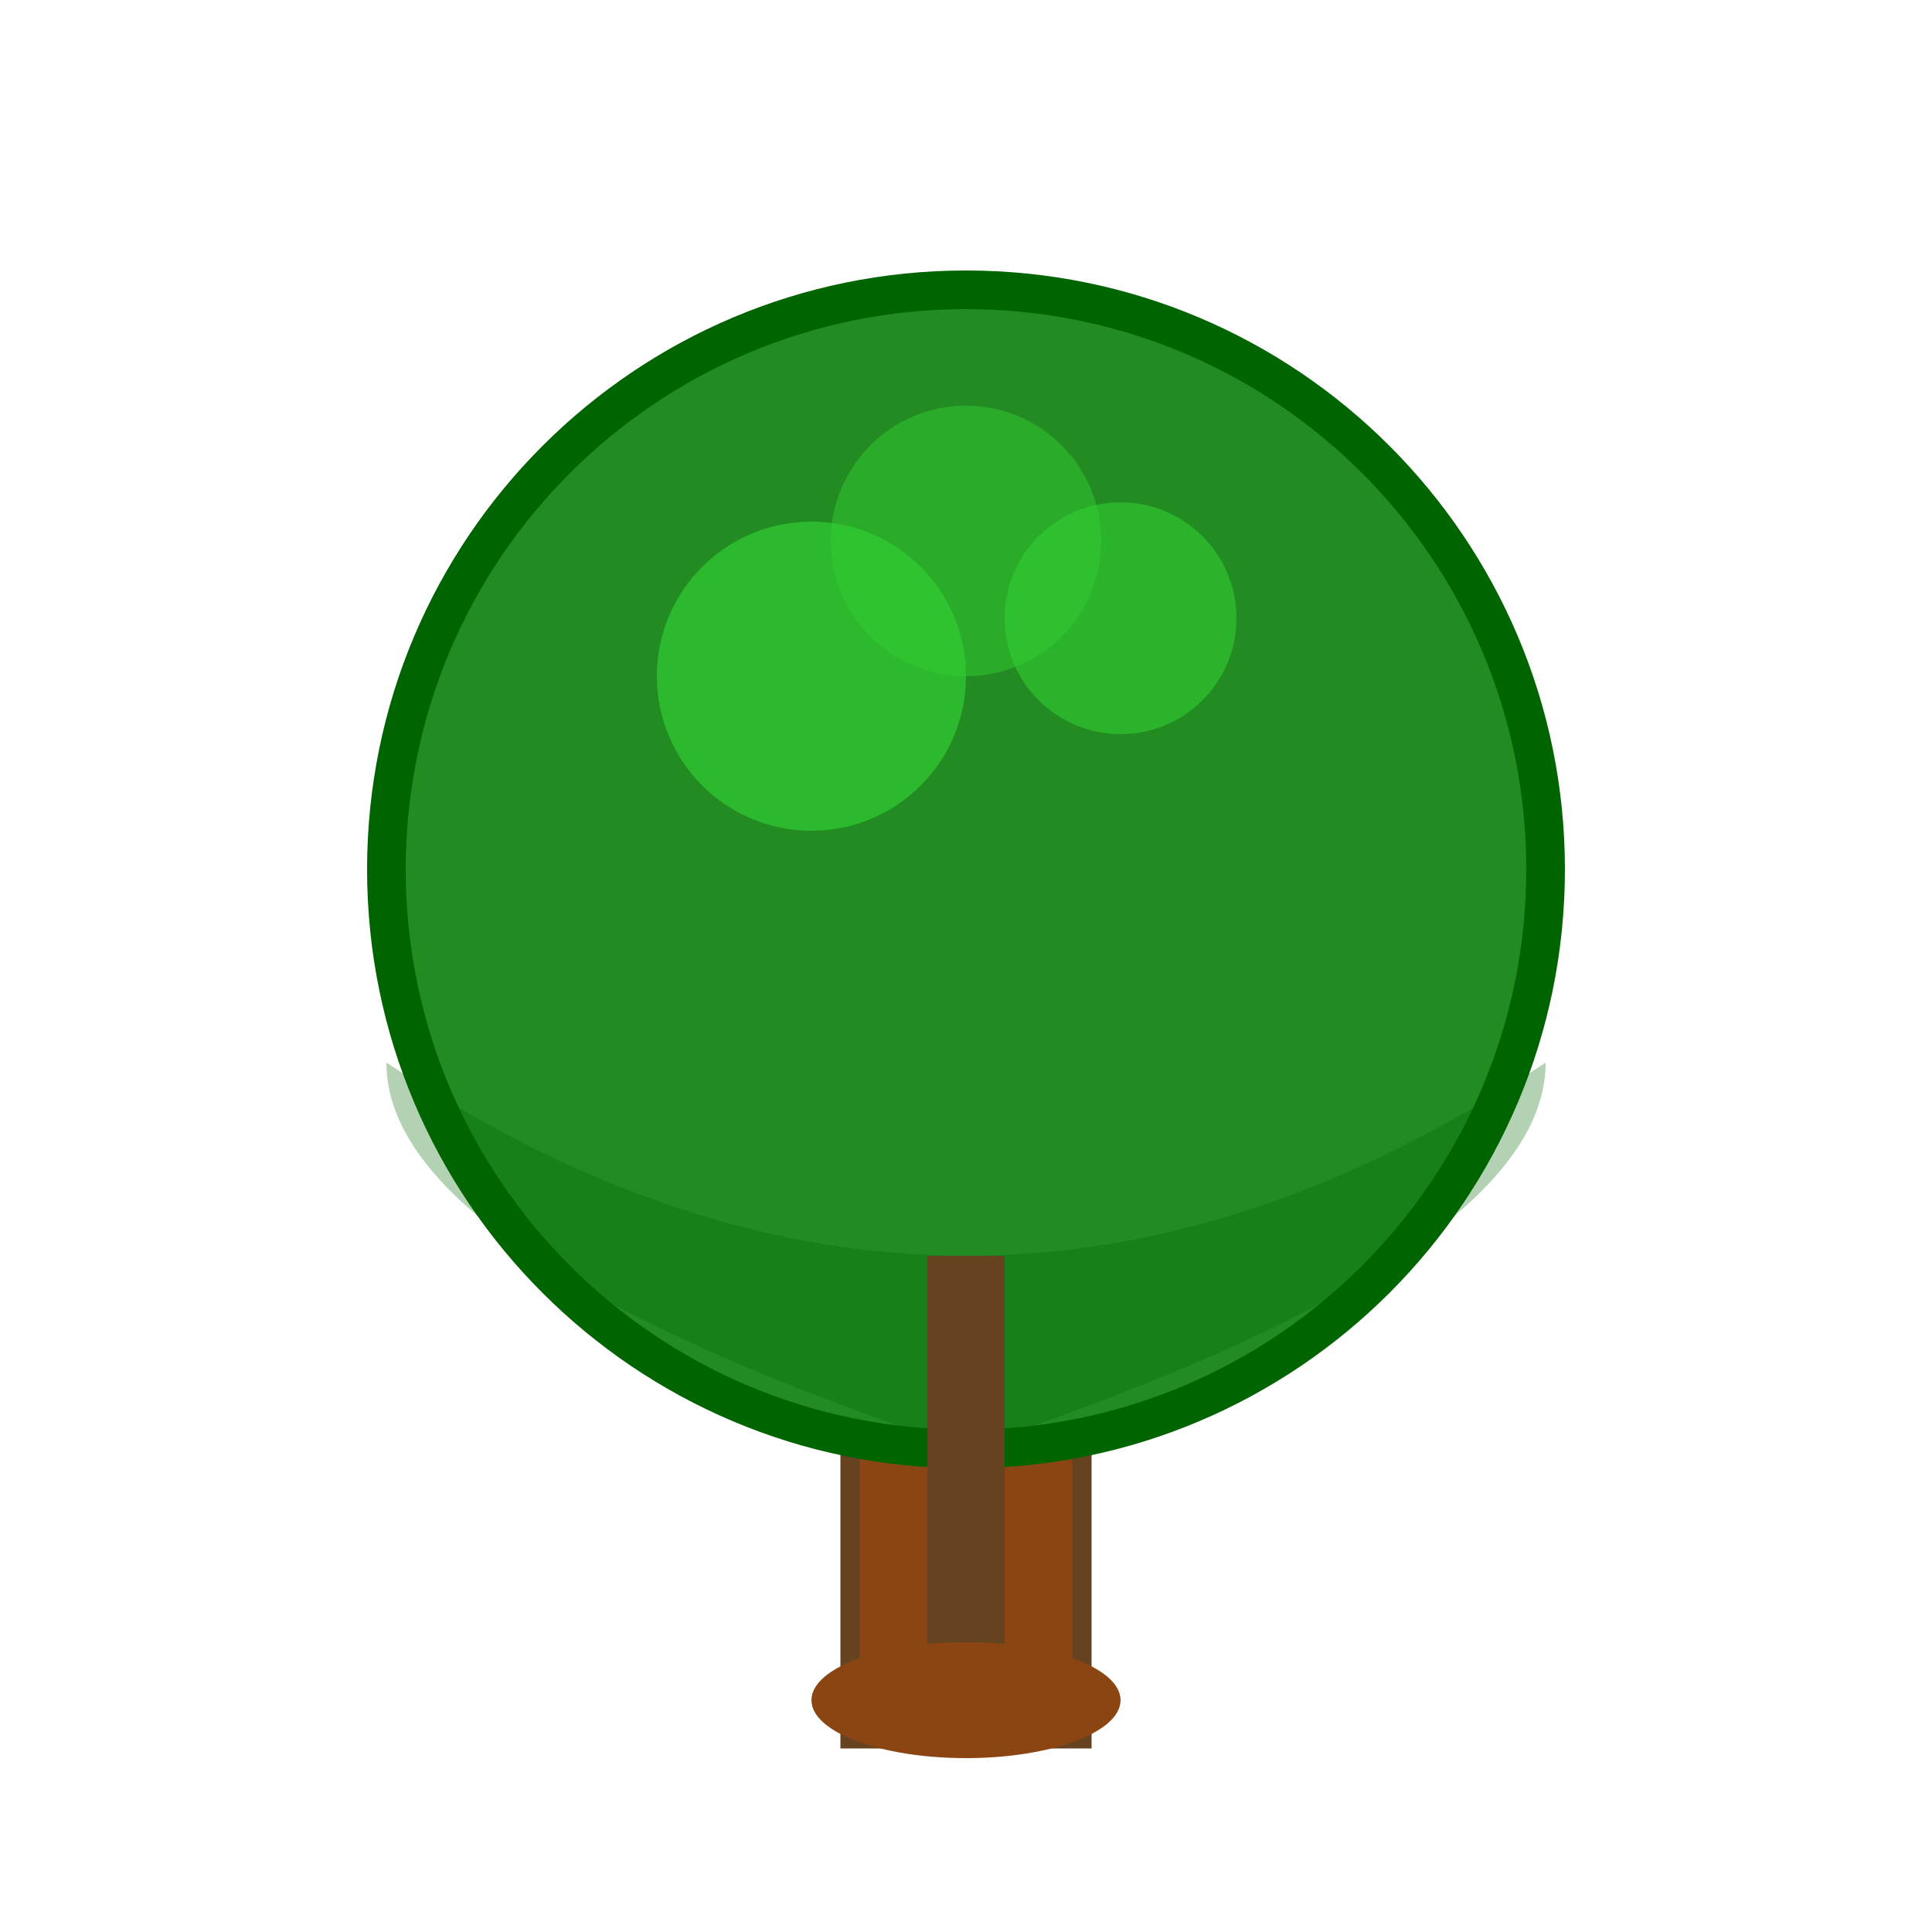
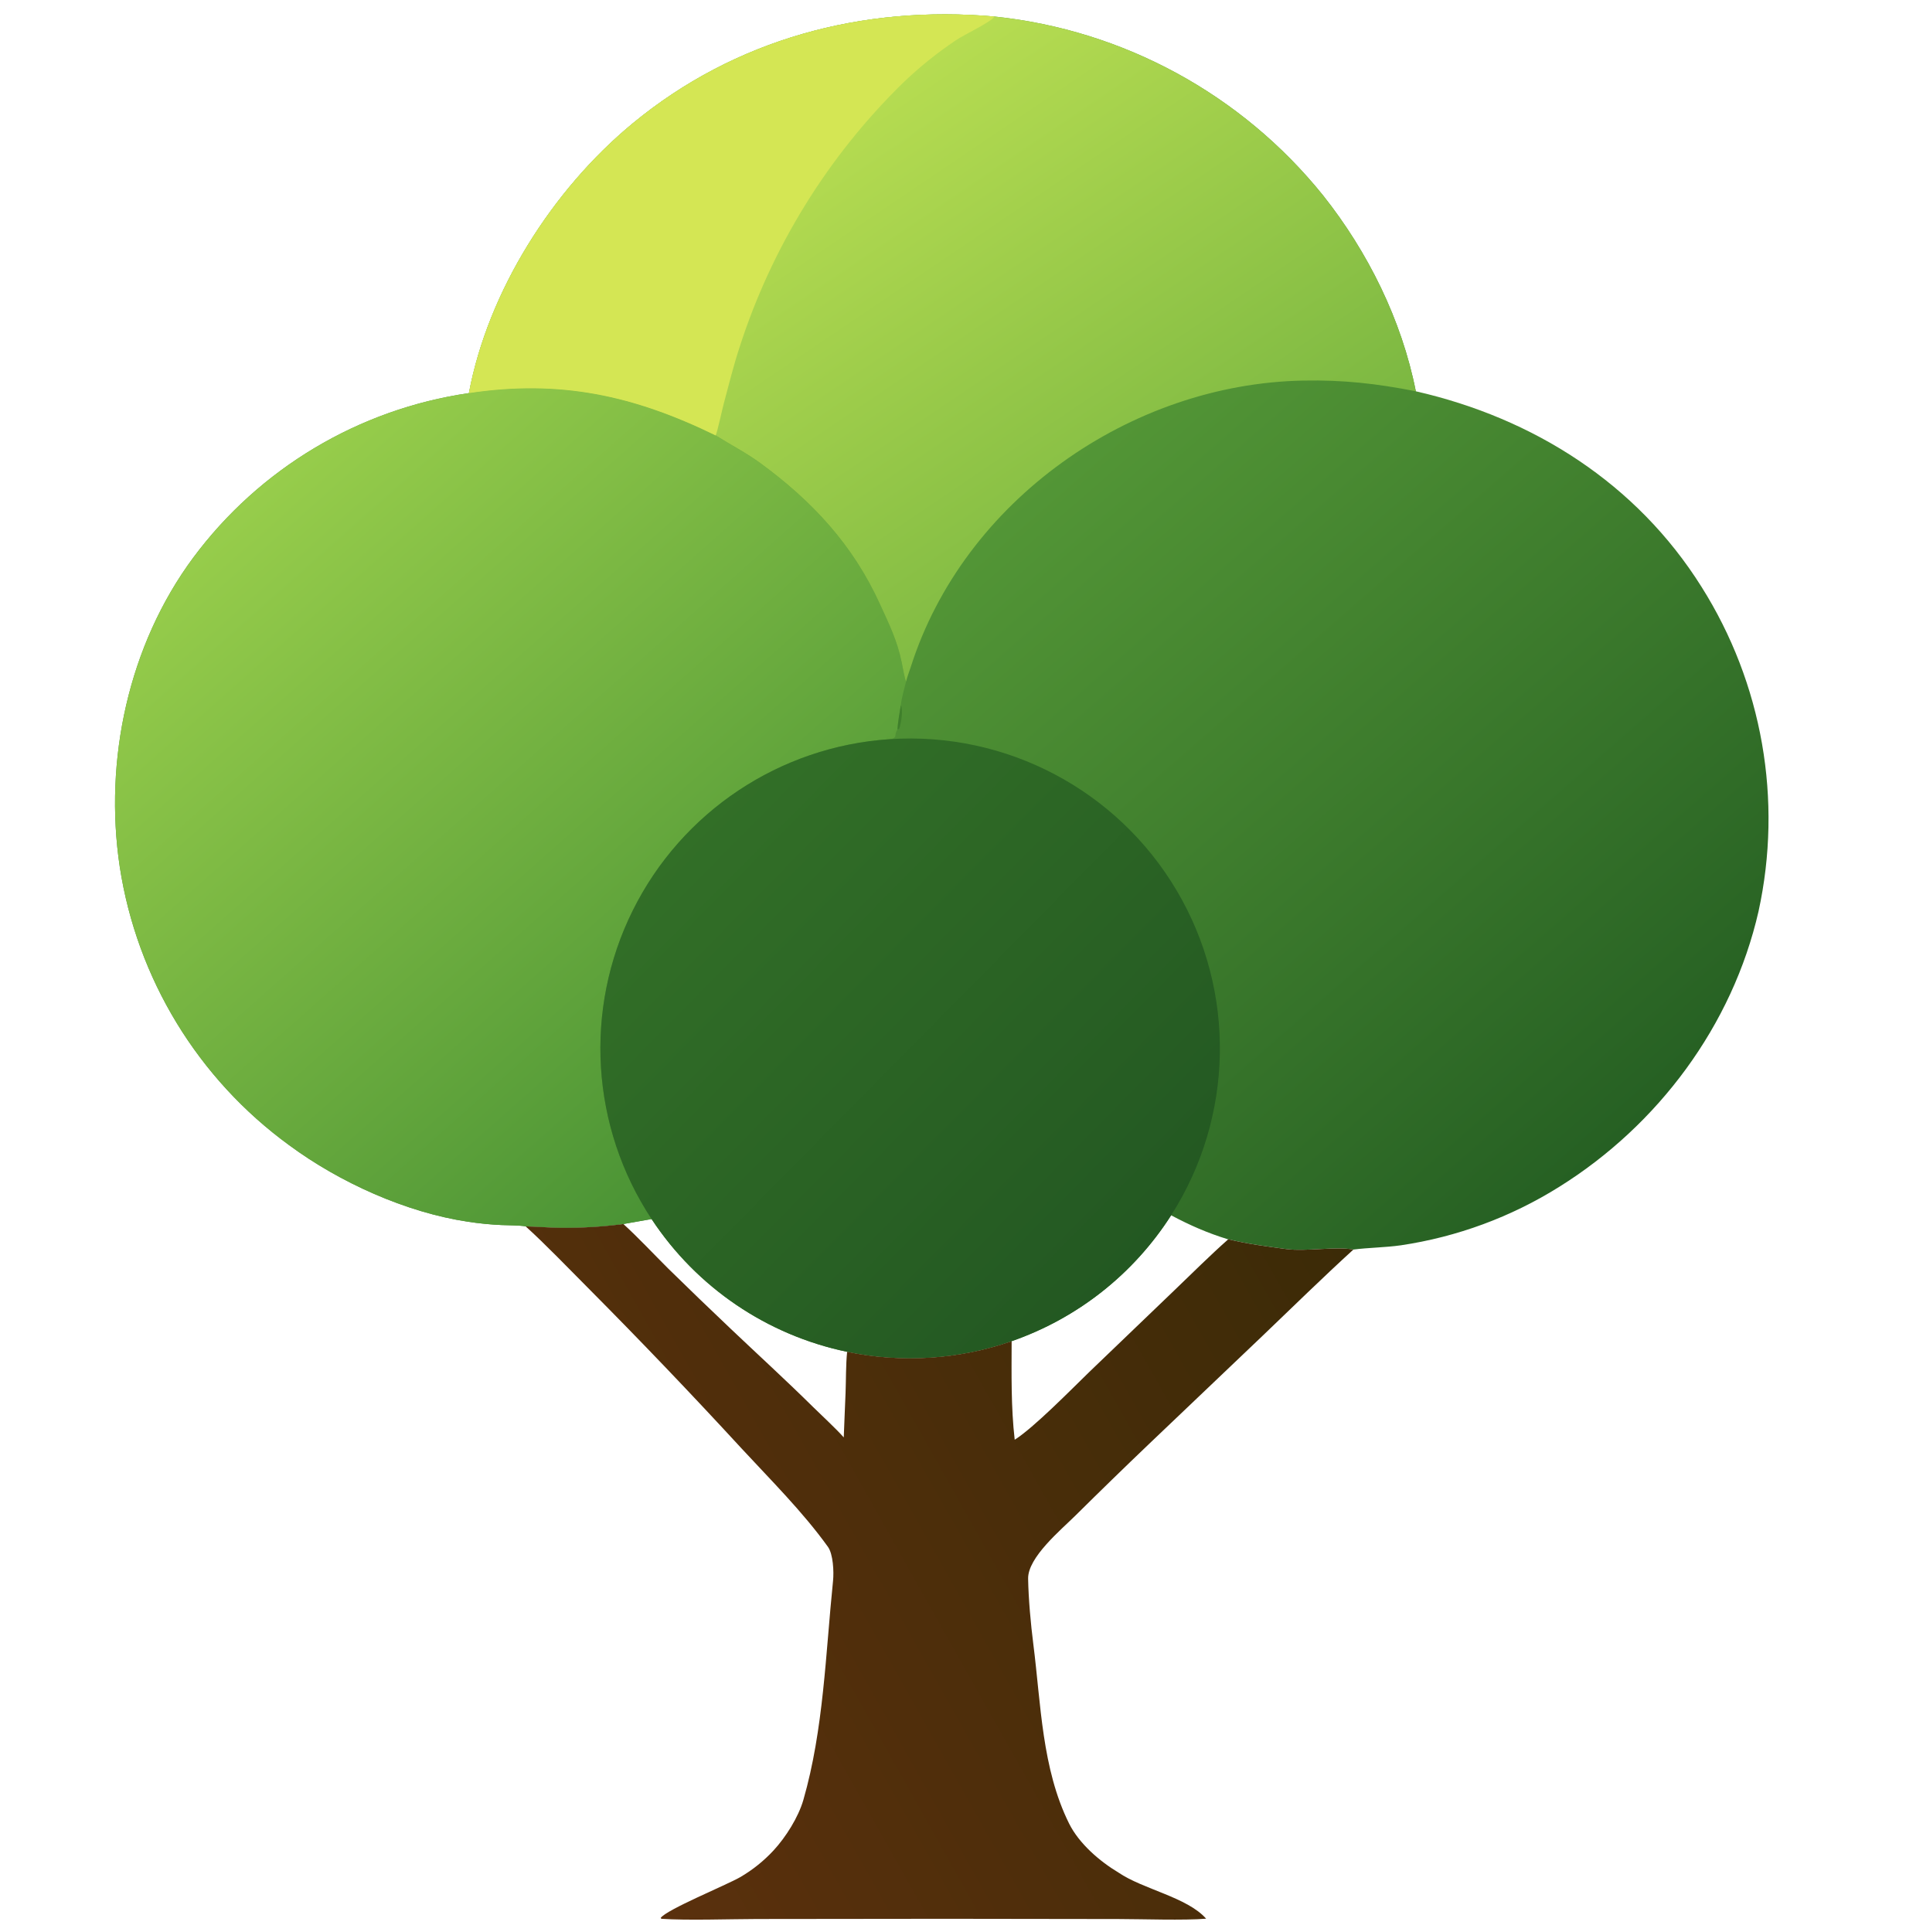
- <svg xmlns="http://www.w3.org/2000/svg" width="100" height="100">
-   <rect x="44" y="65" width="12" height="25" fill="#8B4513" stroke="#654321" stroke-width="1" />
-   <circle cx="50" cy="45" r="30" fill="#228B22" stroke="#006400" stroke-width="2" />
-   <path d="M 20 55 Q 50 75 80 55 Q 80 65 50 75 Q 20 65 20 55" fill="#006400" opacity="0.3" />
-   <circle cx="42" cy="35" r="8" fill="#32CD32" opacity="0.7" />
-   <circle cx="58" cy="32" r="6" fill="#32CD32" opacity="0.6" />
-   <circle cx="50" cy="28" r="7" fill="#32CD32" opacity="0.5" />
-   <rect x="48" y="65" width="4" height="25" fill="#654321" />
-   <ellipse cx="50" cy="88" rx="8" ry="3" fill="#8B4513" />
+ <svg xmlns="http://www.w3.org/2000/svg" width="200" height="201" viewBox="0 0 200 201">
+   <defs>
+     <linearGradient id="gradient_0" gradientUnits="userSpaceOnUse" x1="789.362" y1="542.602" x2="511.046" y2="223.919">
+       <stop offset="0" stop-color="#266023" />
+       <stop offset="1" stop-color="#539636" />
+     </linearGradient>
+   </defs>
+   <path fill="url(#gradient_0)" transform="matrix(0.215517 0 0 0.215665 -0.000488281 0)" d="M226.336 189.637C235.61 140.341 266.746 91.429 305.261 59.622C354.769 18.738 416.376 2.363 480.023 7.979C542.24 14.459 599.3 45.492 638.549 94.195C660.281 121.516 676.575 154.409 683.375 188.76C740.249 201.718 789.97 233.242 821.299 283.148C850.653 329.683 860.524 385.895 848.782 439.646C836.212 494.641 800.324 542.759 752.607 572.52C729.331 587.101 703.289 596.71 676.119 600.742C668.362 601.829 660.67 601.839 653.244 602.787C644.665 601.15 630.454 603.844 620.771 602.538C611.328 601.263 602.549 600.15 593.215 597.914C593.077 597.9 592.939 597.885 592.801 597.87C582.82 594.82 574.392 591.109 565.267 586.26C547.163 614.581 520.042 635.975 488.283 646.988C462.764 655.837 435.324 657.609 408.879 652.115C370.193 644.077 336.262 621.055 314.502 588.078L300.878 590.465C290.797 591.786 280.636 592.396 270.469 592.29C264.81 592.22 259.316 591.729 253.711 591.6C250.839 591.07 245.227 591.108 242.065 590.968C236.623 590.726 231.199 590.186 225.816 589.351C195.934 584.898 163.869 570.384 139.612 552.474C95.541 520.409 66.096 472.078 57.815 418.212C50.052 366.688 62.03 311.213 93.214 269.085C125.258 225.958 173.162 197.368 226.336 189.637Z" />
+   <defs>
+     <linearGradient id="gradient_1" gradientUnits="userSpaceOnUse" x1="378.817" y1="528.888" x2="121.75" y2="238.866">
+       <stop offset="0" stop-color="#4A9335" />
+       <stop offset="1" stop-color="#97CD4B" />
+     </linearGradient>
+   </defs>
+   <path fill="url(#gradient_1)" transform="matrix(0.215517 0 0 0.215665 -0.000488281 0)" d="M226.336 189.637C270.359 183.006 305.877 190.763 345.44 210.062C352.43 214.454 360.308 218.536 366.843 223.312C392.067 241.748 411.653 262.771 424.697 291.385C429.079 300.996 433.046 308.854 435.248 319.688C435.644 321.639 436.605 327.231 437.336 328.768C436.396 332.411 435.211 336.526 434.795 340.223C434.268 343.603 433.34 348.595 433.183 351.883C432.335 353.089 432.315 353.971 432.091 355.379C431.086 356.45 431.021 356.305 429.527 356.575C376.38 360.054 329.097 391.541 305.4 439.235C281.703 486.929 285.17 543.626 314.502 588.078L300.878 590.465C290.797 591.786 280.636 592.396 270.469 592.29C264.81 592.22 259.316 591.729 253.711 591.6C250.839 591.07 245.227 591.108 242.065 590.968C236.623 590.726 231.199 590.186 225.816 589.351C195.934 584.898 163.869 570.384 139.612 552.474C95.541 520.409 66.096 472.078 57.815 418.212C50.052 366.688 62.03 311.213 93.214 269.085C125.258 225.958 173.162 197.368 226.336 189.637Z" />
+   <defs>
+     <linearGradient id="gradient_2" gradientUnits="userSpaceOnUse" x1="568.325" y1="264.149" x2="421.561" y2="46.982">
+       <stop offset="0" stop-color="#7CB842" />
+       <stop offset="1" stop-color="#B6DC51" />
+     </linearGradient>
+   </defs>
+   <path fill="url(#gradient_2)" transform="matrix(0.215517 0 0 0.215665 -0.000488281 0)" d="M226.336 189.637C235.61 140.341 266.746 91.429 305.261 59.622C354.769 18.738 416.376 2.363 480.023 7.979C542.24 14.459 599.3 45.492 638.549 94.195C660.281 121.516 676.575 154.409 683.375 188.76C664.481 185.035 648.385 183.224 629.055 183.589C545.47 185.164 465.185 241.486 439.589 321.774C438.858 324.072 437.882 326.422 437.336 328.768C436.605 327.231 435.644 321.639 435.248 319.688C433.046 308.854 429.079 300.996 424.697 291.385C411.653 262.771 392.067 241.748 366.843 223.312C360.308 218.536 352.43 214.454 345.44 210.062C305.877 190.763 270.359 183.006 226.336 189.637Z" />
+   <path fill="#D4E654" transform="matrix(0.215517 0 0 0.215665 -0.000488281 0)" d="M226.336 189.637C235.61 140.341 266.746 91.429 305.261 59.622C354.769 18.738 416.376 2.363 480.023 7.979C478.361 10.655 465.509 16.612 461.251 19.506C452.151 25.615 443.602 32.508 435.702 40.106C399.527 75.533 372.512 119.227 356.989 167.42C354.023 176.454 351.767 185.628 349.319 194.78C348.486 197.896 346.439 207.64 345.44 210.062C305.877 190.763 270.359 183.006 226.336 189.637Z" />
+   <defs>
+     <linearGradient id="gradient_3" gradientUnits="userSpaceOnUse" x1="545.2" y1="610.783" x2="332.72" y2="400.851">
+       <stop offset="0" stop-color="#235822" />
+       <stop offset="1" stop-color="#326F27" />
+     </linearGradient>
+   </defs>
+   <path fill="url(#gradient_3)" transform="matrix(0.215517 0 0 0.215665 -0.000488281 0)" d="M429.527 356.575C485.784 352.892 539.328 381.165 568.009 429.696C596.69 478.227 595.63 538.763 565.267 586.26C547.163 614.581 520.042 635.975 488.283 646.988C462.764 655.837 435.324 657.609 408.879 652.115C370.193 644.077 336.262 621.055 314.502 588.078C285.17 543.626 281.703 486.929 305.4 439.235C329.097 391.541 376.38 360.054 429.527 356.575Z" />
+   <path fill="#3F7F2B" transform="matrix(0.215517 0 0 0.215665 -0.000488281 0)" d="M434.795 340.223C436.031 342.775 434.915 348.879 434.035 351.534L433.183 351.883C433.34 348.595 434.268 343.603 434.795 340.223Z" />
+   <defs>
+     <linearGradient id="gradient_4" gradientUnits="userSpaceOnUse" x1="661.361" y1="621.688" x2="272.404" y2="840.61">
+       <stop offset="0" stop-color="#3C2B07" />
+       <stop offset="1" stop-color="#5A300D" />
+     </linearGradient>
+   </defs>
+   <path fill="url(#gradient_4)" transform="matrix(0.215517 0 0 0.215665 -0.000488281 0)" d="M253.711 591.6C259.316 591.729 264.81 592.22 270.469 592.29C280.636 592.396 290.797 591.786 300.878 590.465C307.903 596.836 315.739 605.199 322.568 611.994C332.516 621.746 342.549 631.411 352.665 640.987C365.889 653.53 379.47 665.918 392.423 678.71C396.679 682.914 403.551 689.203 407.254 693.41C407.507 686.257 407.85 679.116 408.125 671.964C408.37 665.588 408.24 658.456 408.879 652.115C435.324 657.609 462.764 655.837 488.283 646.988C488.252 662.827 487.944 678.762 489.766 694.526C498.846 688.847 517.19 670.164 525.58 662.018L566.914 622.367C575.372 614.274 584.063 605.584 592.801 597.87C592.939 597.885 593.077 597.9 593.215 597.914C602.549 600.15 611.328 601.263 620.771 602.538C630.454 603.844 644.665 601.15 653.244 602.787C638.527 616.176 623.808 630.637 609.386 644.412L554.645 696.524C542.743 707.887 530.945 719.358 519.253 730.936C512.104 738.028 496.049 751.255 496.24 761.586C496.422 771.372 497.497 783.324 498.747 793.109C502.437 821.981 502.846 853.15 516.009 879.668C520.825 889.34 530.723 897.861 539.825 903.314C551.666 911.404 573.04 915.213 582.165 925.581C571.672 926.468 551.216 925.765 539.939 925.746L456.455 925.633L365.44 925.732C352.378 925.758 331.793 926.477 319.224 925.637L318.891 925.225C321.576 921.227 350.611 909.38 357.231 905.566C363.223 902.084 368.662 897.729 373.37 892.645C379.247 886.302 385.345 876.664 387.767 868.26C397.553 834.299 398.491 797.607 402.086 762.57C402.532 758.232 402.153 749.72 399.618 746.197C387.411 729.232 372.13 714.089 357.933 698.744C333.727 672.45 309.016 646.626 283.813 621.286C274.541 612.007 263.337 600.294 253.711 591.6Z" />
</svg>
